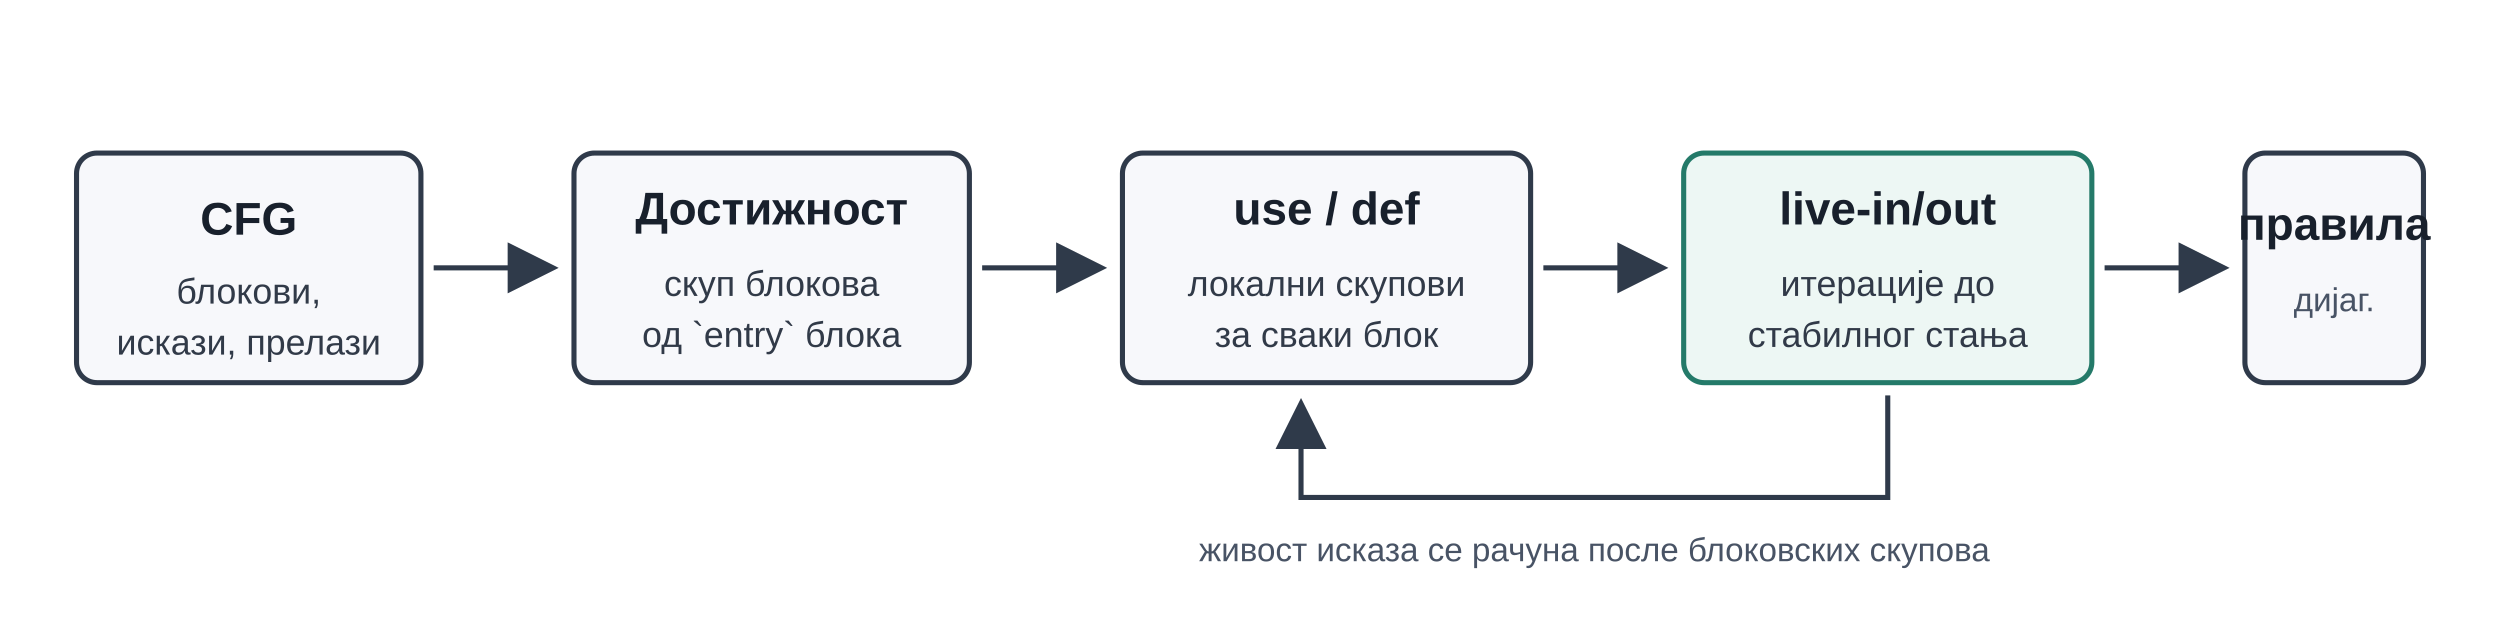
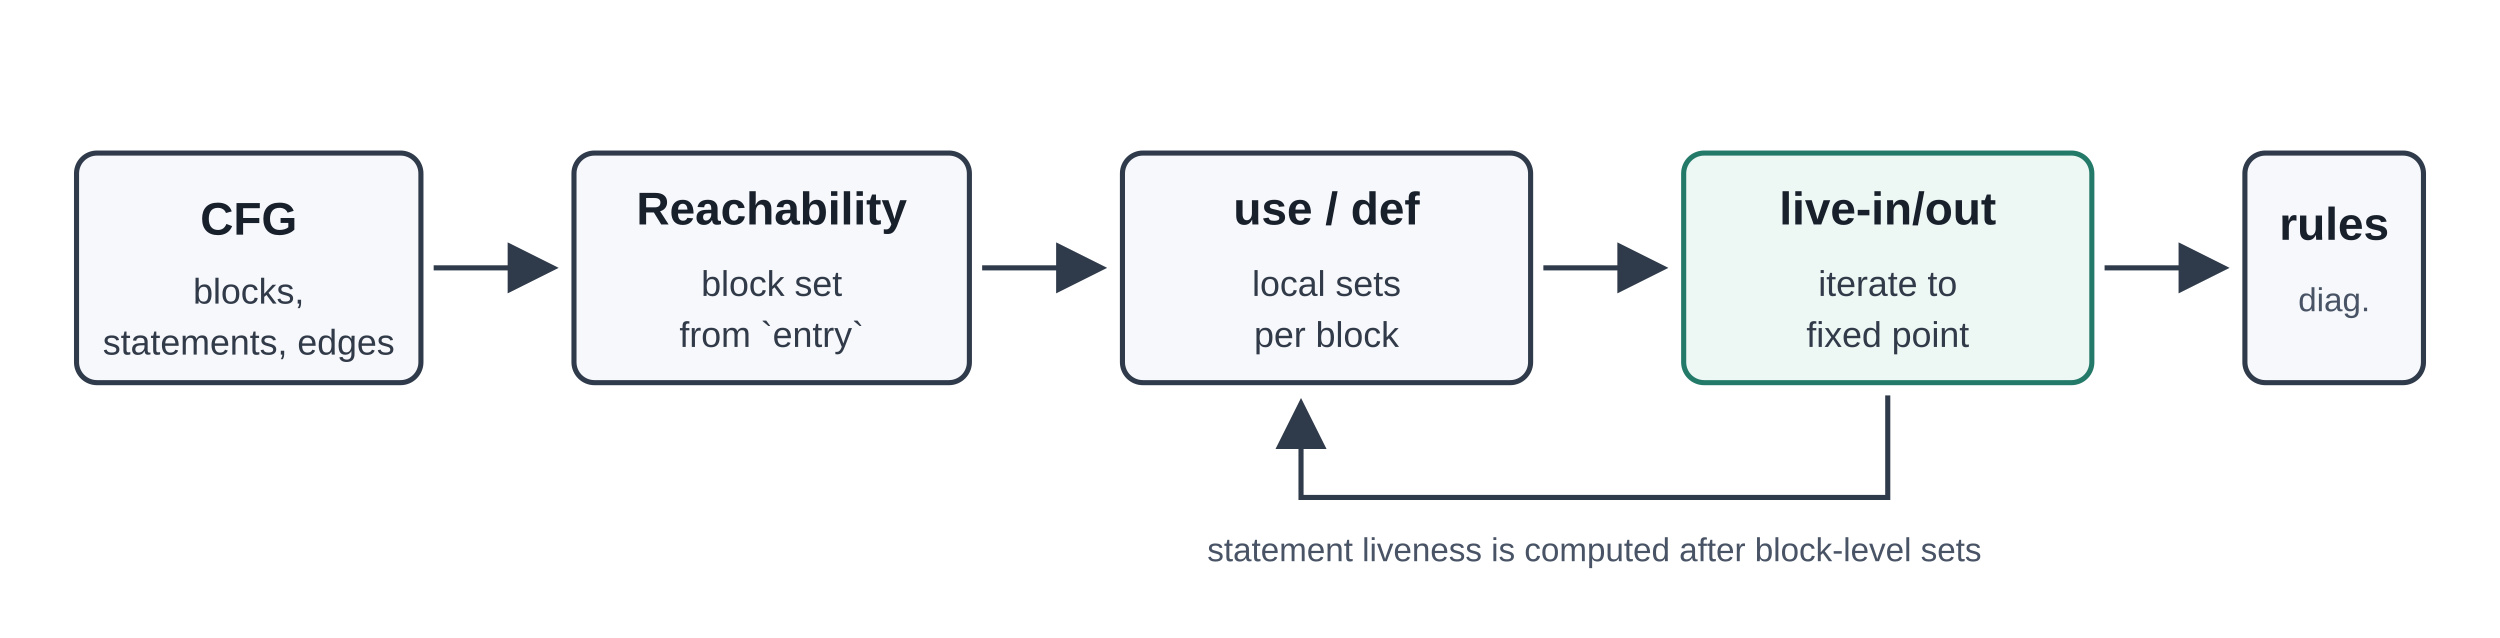
- <svg xmlns="http://www.w3.org/2000/svg" width="980" height="250" viewBox="0 0 980 250" role="img" aria-label="Tok izracunavanja zivosti u RustyJudge-u">
+ <svg xmlns="http://www.w3.org/2000/svg" width="980" height="250" viewBox="0 0 980 250" role="img" aria-label="Liveness computation flow in RustyJudge">
  <defs>
    <marker id="arrow" markerWidth="10" markerHeight="10" refX="8" refY="5" orient="auto" markerUnits="strokeWidth">
      <path d="M 0 0 L 10 5 L 0 10 z" fill="#2f3a4a" />
    </marker>
    <style>
      .box { fill: #f7f8fb; stroke: #2f3a4a; stroke-width: 2; rx: 8; }
      .accent { fill: #edf7f4; stroke: #247a69; stroke-width: 2; rx: 8; }
      .title { font-family: Arial, sans-serif; font-size: 18px; font-weight: 700; fill: #18202c; }
      .text { font-family: Arial, sans-serif; font-size: 14px; fill: #313a48; }
      .small { font-family: Arial, sans-serif; font-size: 13px; fill: #485365; }
      .arrow { stroke: #2f3a4a; stroke-width: 2; fill: none; marker-end: url(#arrow); }
    </style>
  </defs>
  <rect x="30" y="60" width="135" height="90" class="box" />
  <text x="97.5" y="92" text-anchor="middle" class="title">CFG</text>
-   <text x="97.5" y="119" text-anchor="middle" class="text">блокови,</text>
-   <text x="97.5" y="139" text-anchor="middle" class="text">искази, прелази</text>
+   <text x="97.5" y="119" text-anchor="middle" class="text">blocks,</text>
+   <text x="97.5" y="139" text-anchor="middle" class="text">statements, edges</text>
  <path d="M 170 105 L 215 105" class="arrow" />
  <rect x="225" y="60" width="155" height="90" class="box" />
-   <text x="302.5" y="88" text-anchor="middle" class="title">Достижност</text>
-   <text x="302.5" y="116" text-anchor="middle" class="text">скуп блокова</text>
-   <text x="302.5" y="136" text-anchor="middle" class="text">од `entry` блока</text>
+   <text x="302.5" y="88" text-anchor="middle" class="title">Reachability</text>
+   <text x="302.5" y="116" text-anchor="middle" class="text">block set</text>
+   <text x="302.5" y="136" text-anchor="middle" class="text">from `entry`</text>
  <path d="M 385 105 L 430 105" class="arrow" />
  <rect x="440" y="60" width="160" height="90" class="box" />
  <text x="520" y="88" text-anchor="middle" class="title">use / def</text>
-   <text x="520" y="116" text-anchor="middle" class="text">локални скупови</text>
-   <text x="520" y="136" text-anchor="middle" class="text">за сваки блок</text>
+   <text x="520" y="116" text-anchor="middle" class="text">local sets</text>
+   <text x="520" y="136" text-anchor="middle" class="text">per block</text>
  <path d="M 605 105 L 650 105" class="arrow" />
  <rect x="660" y="60" width="160" height="90" class="accent" />
  <text x="740" y="88" text-anchor="middle" class="title">live-in/out</text>
-   <text x="740" y="116" text-anchor="middle" class="text">итерације до</text>
-   <text x="740" y="136" text-anchor="middle" class="text">стабилног стања</text>
+   <text x="740" y="116" text-anchor="middle" class="text">iterate to</text>
+   <text x="740" y="136" text-anchor="middle" class="text">fixed point</text>
  <path d="M 825 105 L 870 105" class="arrow" />
  <rect x="880" y="60" width="70" height="90" class="box" />
-   <text x="915" y="94" text-anchor="middle" class="title">правила</text>
-   <text x="915" y="122" text-anchor="middle" class="small">дијаг.</text>
+   <text x="915" y="94" text-anchor="middle" class="title">rules</text>
+   <text x="915" y="122" text-anchor="middle" class="small">diag.</text>
  <path d="M 740 155 L 740 195 L 510 195 L 510 160" class="arrow" />
-   <text x="625" y="220" text-anchor="middle" class="small">живост исказа се рачуна после блоковских скупова</text>
+   <text x="625" y="220" text-anchor="middle" class="small">statement liveness is computed after block-level sets</text>
</svg>
